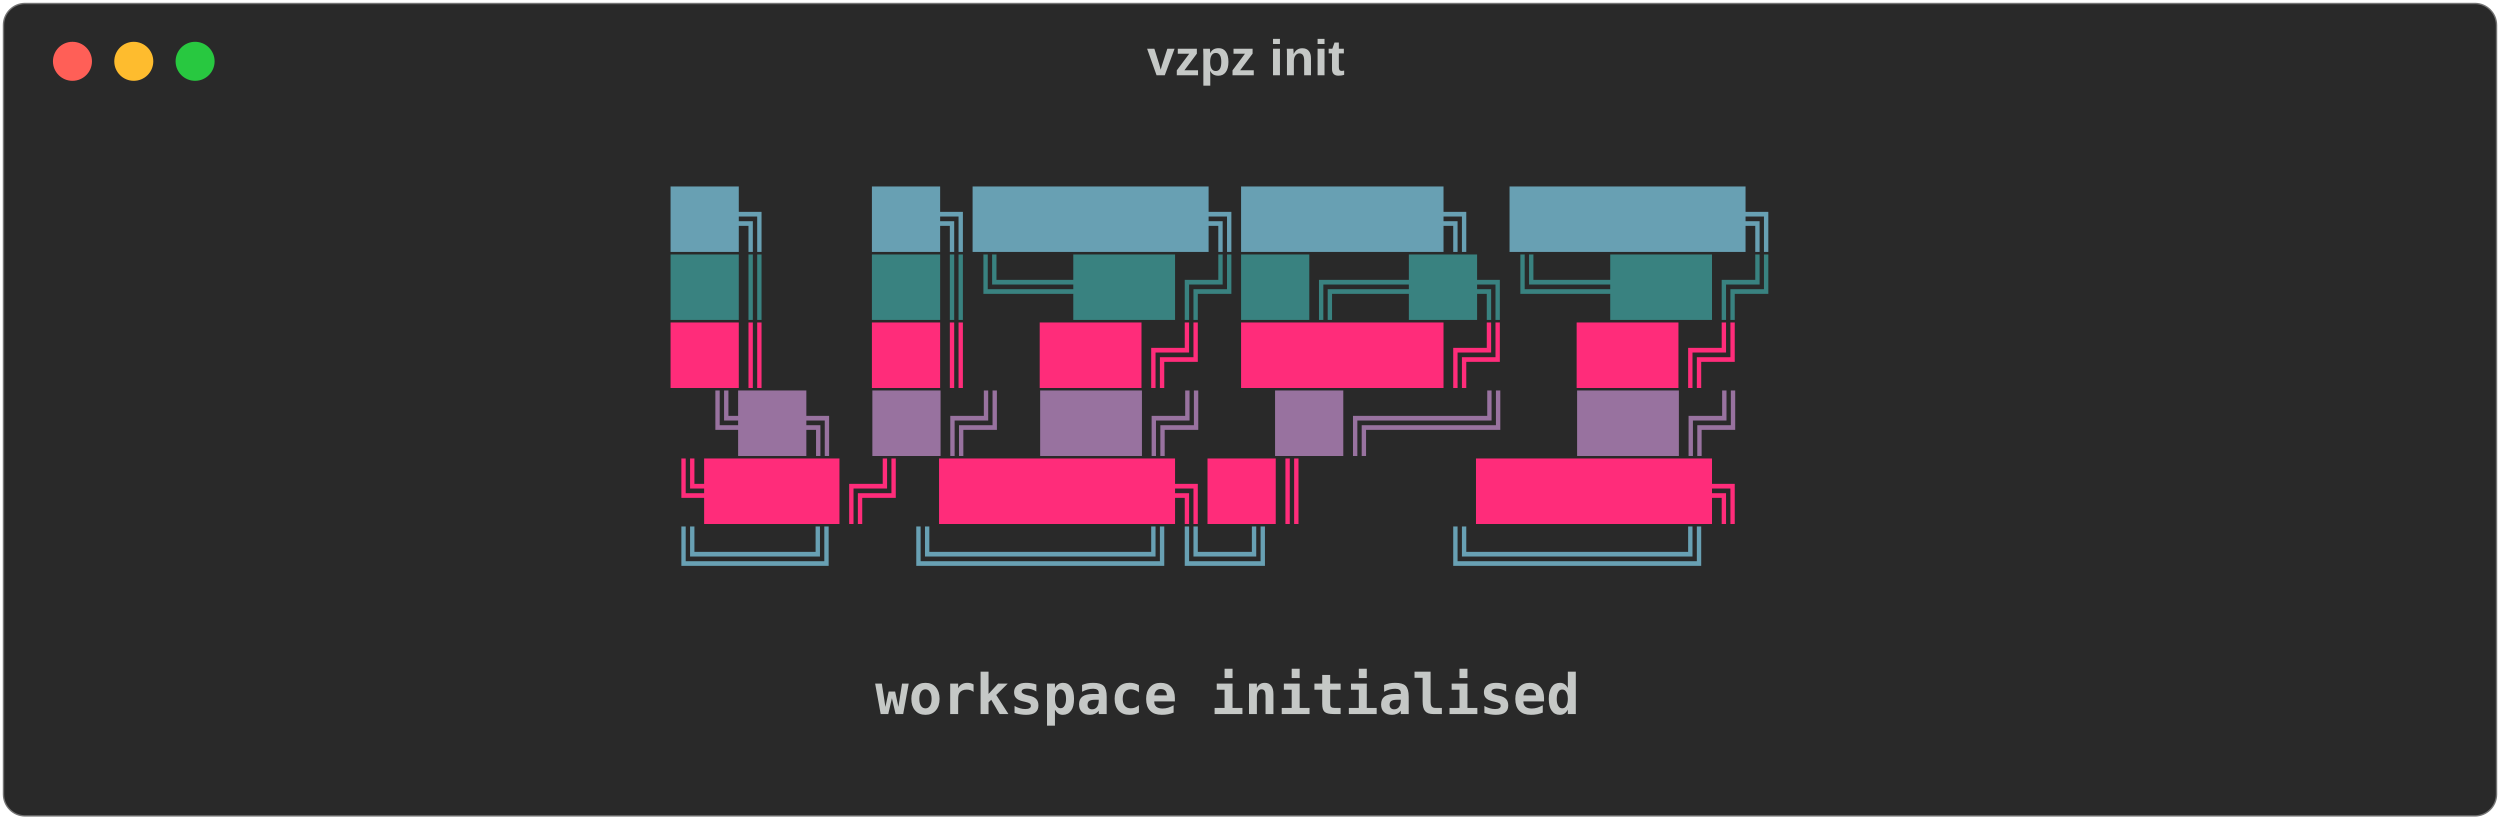
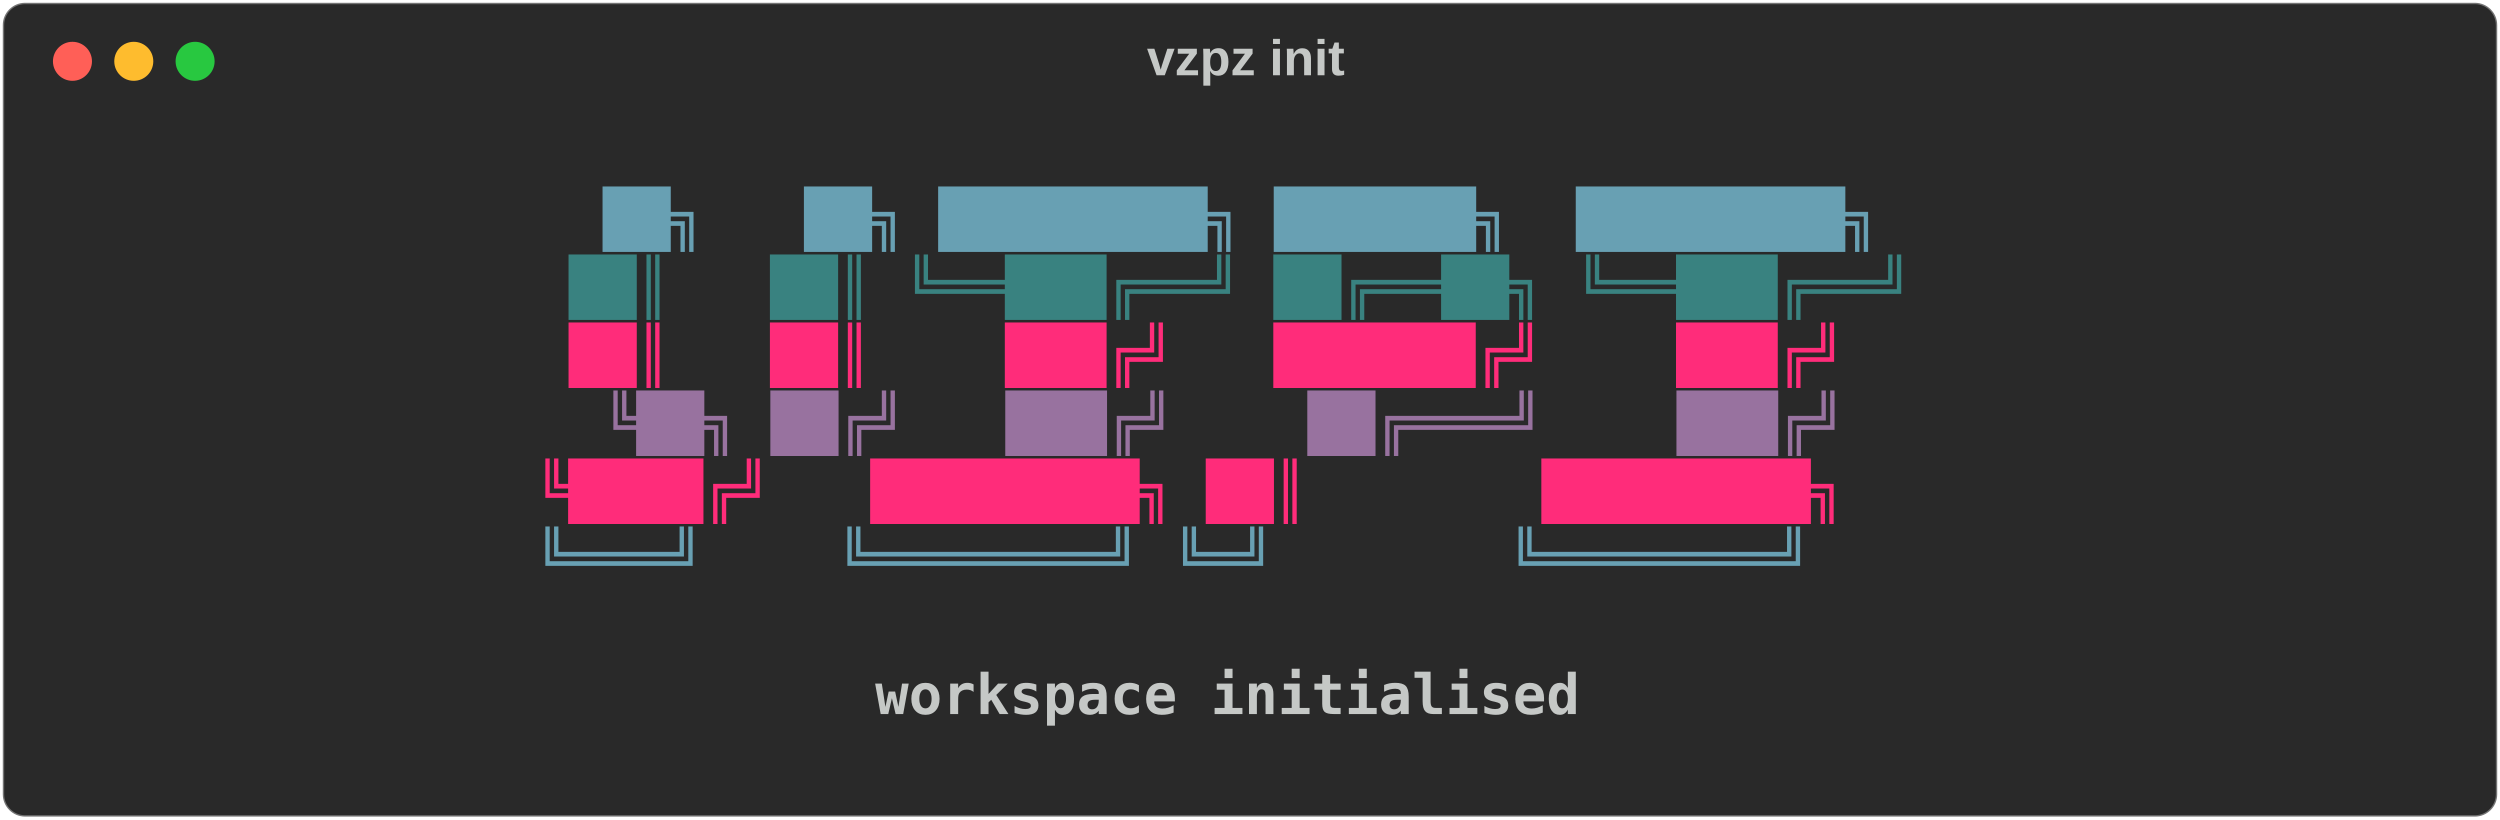
<svg xmlns="http://www.w3.org/2000/svg" class="rich-terminal" viewBox="0 0 897 294.0">
  <style>

    @font-face {
        font-family: "Fira Code";
        src: local("FiraCode-Regular"),
                url("https://cdnjs.cloudflare.com/ajax/libs/firacode/6.2.0/woff2/FiraCode-Regular.woff2") format("woff2"),
                url("https://cdnjs.cloudflare.com/ajax/libs/firacode/6.2.0/woff/FiraCode-Regular.woff") format("woff");
        font-style: normal;
        font-weight: 400;
    }
    @font-face {
        font-family: "Fira Code";
        src: local("FiraCode-Bold"),
                url("https://cdnjs.cloudflare.com/ajax/libs/firacode/6.2.0/woff2/FiraCode-Bold.woff2") format("woff2"),
                url("https://cdnjs.cloudflare.com/ajax/libs/firacode/6.2.0/woff/FiraCode-Bold.woff") format("woff");
        font-style: bold;
        font-weight: 700;
    }

-     .terminal-648521302-matrix {
+     .terminal-3699821472-matrix {
        font-family: Fira Code, monospace;
        font-size: 20px;
        line-height: 24.4px;
        font-variant-east-asian: full-width;
    }

-     .terminal-648521302-title {
+     .terminal-3699821472-title {
        font-size: 18px;
        font-weight: bold;
        font-family: arial;
    }

-     .terminal-648521302-r1 { fill: #c5c8c6 }
- .terminal-648521302-r2 { fill: #68a0b3;font-weight: bold }
- .terminal-648521302-r3 { fill: #398280;font-weight: bold }
- .terminal-648521302-r4 { fill: #ff2c7a;font-weight: bold }
- .terminal-648521302-r5 { fill: #98729f;font-weight: bold }
- .terminal-648521302-r6 { fill: #c5c8c6;font-weight: bold }
+     .terminal-3699821472-r1 { fill: #c5c8c6 }
+ .terminal-3699821472-r2 { fill: #68a0b3;font-weight: bold }
+ .terminal-3699821472-r3 { fill: #398280;font-weight: bold }
+ .terminal-3699821472-r4 { fill: #ff2c7a;font-weight: bold }
+ .terminal-3699821472-r5 { fill: #98729f;font-weight: bold }
+ .terminal-3699821472-r6 { fill: #c5c8c6;font-weight: bold }
    </style>
  <defs>
-     <clipPath id="terminal-648521302-clip-terminal">
+     <clipPath id="terminal-3699821472-clip-terminal">
      <rect x="0" y="0" width="877.4" height="243.0" />
    </clipPath>
-     <clipPath id="terminal-648521302-line-0">
+     <clipPath id="terminal-3699821472-line-0">
      <rect x="0" y="1.5" width="878.4" height="24.65" />
    </clipPath>
-     <clipPath id="terminal-648521302-line-1">
+     <clipPath id="terminal-3699821472-line-1">
      <rect x="0" y="25.9" width="878.4" height="24.65" />
    </clipPath>
-     <clipPath id="terminal-648521302-line-2">
+     <clipPath id="terminal-3699821472-line-2">
      <rect x="0" y="50.3" width="878.4" height="24.65" />
    </clipPath>
-     <clipPath id="terminal-648521302-line-3">
+     <clipPath id="terminal-3699821472-line-3">
      <rect x="0" y="74.7" width="878.4" height="24.65" />
    </clipPath>
-     <clipPath id="terminal-648521302-line-4">
+     <clipPath id="terminal-3699821472-line-4">
      <rect x="0" y="99.1" width="878.4" height="24.65" />
    </clipPath>
-     <clipPath id="terminal-648521302-line-5">
+     <clipPath id="terminal-3699821472-line-5">
      <rect x="0" y="123.5" width="878.4" height="24.65" />
    </clipPath>
-     <clipPath id="terminal-648521302-line-6">
+     <clipPath id="terminal-3699821472-line-6">
      <rect x="0" y="147.9" width="878.4" height="24.65" />
    </clipPath>
-     <clipPath id="terminal-648521302-line-7">
+     <clipPath id="terminal-3699821472-line-7">
      <rect x="0" y="172.3" width="878.4" height="24.65" />
    </clipPath>
-     <clipPath id="terminal-648521302-line-8">
+     <clipPath id="terminal-3699821472-line-8">
      <rect x="0" y="196.7" width="878.4" height="24.65" />
    </clipPath>
  </defs>
  <rect fill="#292929" stroke="rgba(255,255,255,0.35)" stroke-width="1" x="1" y="1" width="895" height="292" rx="8" />
-   <text class="terminal-648521302-title" fill="#c5c8c6" text-anchor="middle" x="447" y="27">vzpz init</text>
+   <text class="terminal-3699821472-title" fill="#c5c8c6" text-anchor="middle" x="447" y="27">vzpz init</text>
  <g transform="translate(26,22)">
    <circle cx="0" cy="0" r="7" fill="#ff5f57" />
    <circle cx="22" cy="0" r="7" fill="#febc2e" />
    <circle cx="44" cy="0" r="7" fill="#28c840" />
  </g>
-   <g transform="translate(9, 41)" clip-path="url(#terminal-648521302-clip-terminal)">
-     <g class="terminal-648521302-matrix">
-       <text class="terminal-648521302-r1" x="878.4" y="20" textLength="12.2" clip-path="url(#terminal-648521302-line-0)">
+   <g transform="translate(9, 41)" clip-path="url(#terminal-3699821472-clip-terminal)">
+     <g class="terminal-3699821472-matrix">
+       <text class="terminal-3699821472-r1" x="878.4" y="20" textLength="12.2" clip-path="url(#terminal-3699821472-line-0)">
</text>
-       <text class="terminal-648521302-r2" x="231.8" y="44.4" textLength="402.6" clip-path="url(#terminal-648521302-line-1)">██╗   ██╗███████╗██████╗ ███████╗</text>
-       <text class="terminal-648521302-r1" x="878.4" y="44.4" textLength="12.2" clip-path="url(#terminal-648521302-line-1)">
+       <text class="terminal-3699821472-r2" x="207.4" y="44.4" textLength="463.6" clip-path="url(#terminal-3699821472-line-1)">██╗   ██╗ ████████╗ ██████╗  ████████╗</text>
+       <text class="terminal-3699821472-r1" x="878.4" y="44.4" textLength="12.2" clip-path="url(#terminal-3699821472-line-1)">
</text>
-       <text class="terminal-648521302-r3" x="231.8" y="68.8" textLength="402.6" clip-path="url(#terminal-648521302-line-2)">██║   ██║╚══███╔╝██╔══██╗╚══███╔╝</text>
-       <text class="terminal-648521302-r1" x="878.4" y="68.8" textLength="12.2" clip-path="url(#terminal-648521302-line-2)">
+       <text class="terminal-3699821472-r3" x="195.2" y="68.8" textLength="488" clip-path="url(#terminal-3699821472-line-2)">██║   ██║ ╚══███╔══╝ ██╔══██╗ ╚══███╔══╝</text>
+       <text class="terminal-3699821472-r1" x="878.4" y="68.8" textLength="12.2" clip-path="url(#terminal-3699821472-line-2)">
</text>
-       <text class="terminal-648521302-r4" x="231.8" y="93.2" textLength="390.4" clip-path="url(#terminal-648521302-line-3)">██║   ██║  ███╔╝ ██████╔╝  ███╔╝</text>
-       <text class="terminal-648521302-r1" x="878.4" y="93.2" textLength="12.2" clip-path="url(#terminal-648521302-line-3)">
+       <text class="terminal-3699821472-r4" x="195.2" y="93.2" textLength="463.6" clip-path="url(#terminal-3699821472-line-3)">██║   ██║    ███╔╝   ██████╔╝    ███╔╝</text>
+       <text class="terminal-3699821472-r1" x="878.4" y="93.2" textLength="12.2" clip-path="url(#terminal-3699821472-line-3)">
</text>
-       <text class="terminal-648521302-r5" x="244" y="117.6" textLength="378.2" clip-path="url(#terminal-648521302-line-4)">╚██╗ ██╔╝ ███╔╝  ██╔═══╝  ███╔╝</text>
-       <text class="terminal-648521302-r1" x="878.4" y="117.6" textLength="12.2" clip-path="url(#terminal-648521302-line-4)">
+       <text class="terminal-3699821472-r5" x="207.4" y="117.6" textLength="451.4" clip-path="url(#terminal-3699821472-line-4)">╚██╗ ██╔╝   ███╔╝    ██╔═══╝    ███╔╝</text>
+       <text class="terminal-3699821472-r1" x="878.4" y="117.6" textLength="12.2" clip-path="url(#terminal-3699821472-line-4)">
</text>
-       <text class="terminal-648521302-r4" x="231.8" y="142" textLength="402.6" clip-path="url(#terminal-648521302-line-5)"> ╚████╔╝ ███████╗██║     ███████╗</text>
-       <text class="terminal-648521302-r1" x="878.4" y="142" textLength="12.2" clip-path="url(#terminal-648521302-line-5)">
+       <text class="terminal-3699821472-r4" x="183" y="142" textLength="488" clip-path="url(#terminal-3699821472-line-5)"> ╚████╔╝   ████████╗ ██║       ████████╗</text>
+       <text class="terminal-3699821472-r1" x="878.4" y="142" textLength="12.2" clip-path="url(#terminal-3699821472-line-5)">
</text>
-       <text class="terminal-648521302-r2" x="231.8" y="166.4" textLength="402.6" clip-path="url(#terminal-648521302-line-6)">  ╚═══╝  ╚══════╝╚═╝     ╚══════╝</text>
-       <text class="terminal-648521302-r1" x="878.4" y="166.4" textLength="12.2" clip-path="url(#terminal-648521302-line-6)">
+       <text class="terminal-3699821472-r2" x="183" y="166.4" textLength="488" clip-path="url(#terminal-3699821472-line-6)">  ╚═══╝    ╚═══════╝ ╚═╝       ╚═══════╝</text>
+       <text class="terminal-3699821472-r1" x="878.4" y="166.4" textLength="12.2" clip-path="url(#terminal-3699821472-line-6)">
</text>
-       <text class="terminal-648521302-r1" x="878.4" y="190.8" textLength="12.2" clip-path="url(#terminal-648521302-line-7)">
+       <text class="terminal-3699821472-r1" x="878.4" y="190.8" textLength="12.2" clip-path="url(#terminal-3699821472-line-7)">
</text>
-       <text class="terminal-648521302-r6" x="305" y="215.2" textLength="256.2" clip-path="url(#terminal-648521302-line-8)">workspace initialised</text>
-       <text class="terminal-648521302-r1" x="878.4" y="215.2" textLength="12.2" clip-path="url(#terminal-648521302-line-8)">
+       <text class="terminal-3699821472-r6" x="305" y="215.2" textLength="256.2" clip-path="url(#terminal-3699821472-line-8)">workspace initialised</text>
+       <text class="terminal-3699821472-r1" x="878.4" y="215.2" textLength="12.2" clip-path="url(#terminal-3699821472-line-8)">
</text>
-       <text class="terminal-648521302-r1" x="878.4" y="239.6" textLength="12.2" clip-path="url(#terminal-648521302-line-9)">
+       <text class="terminal-3699821472-r1" x="878.4" y="239.6" textLength="12.2" clip-path="url(#terminal-3699821472-line-9)">
</text>
    </g>
  </g>
</svg>
